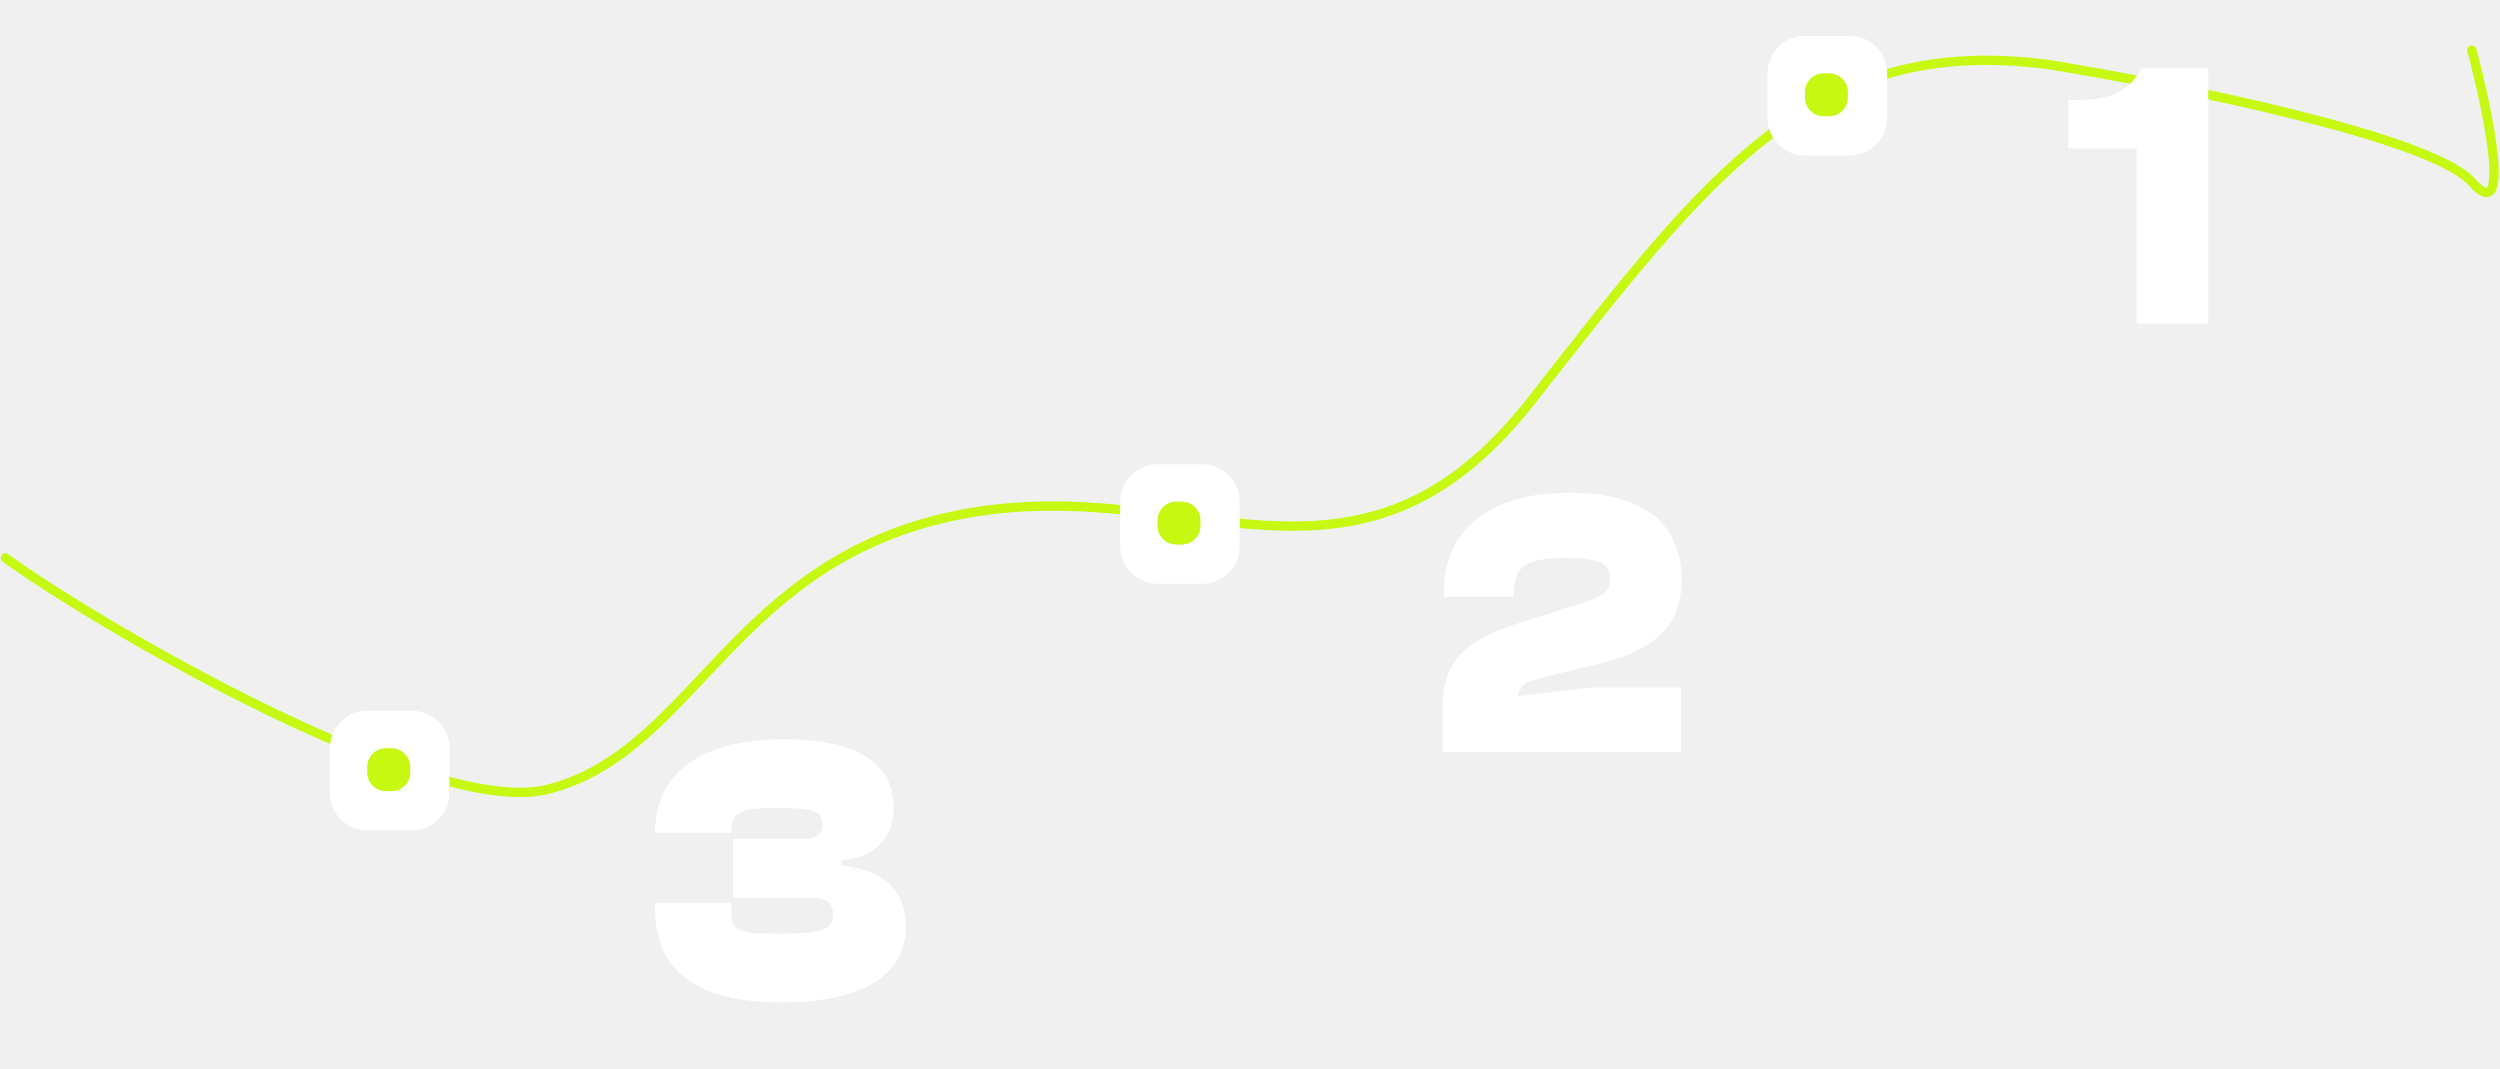
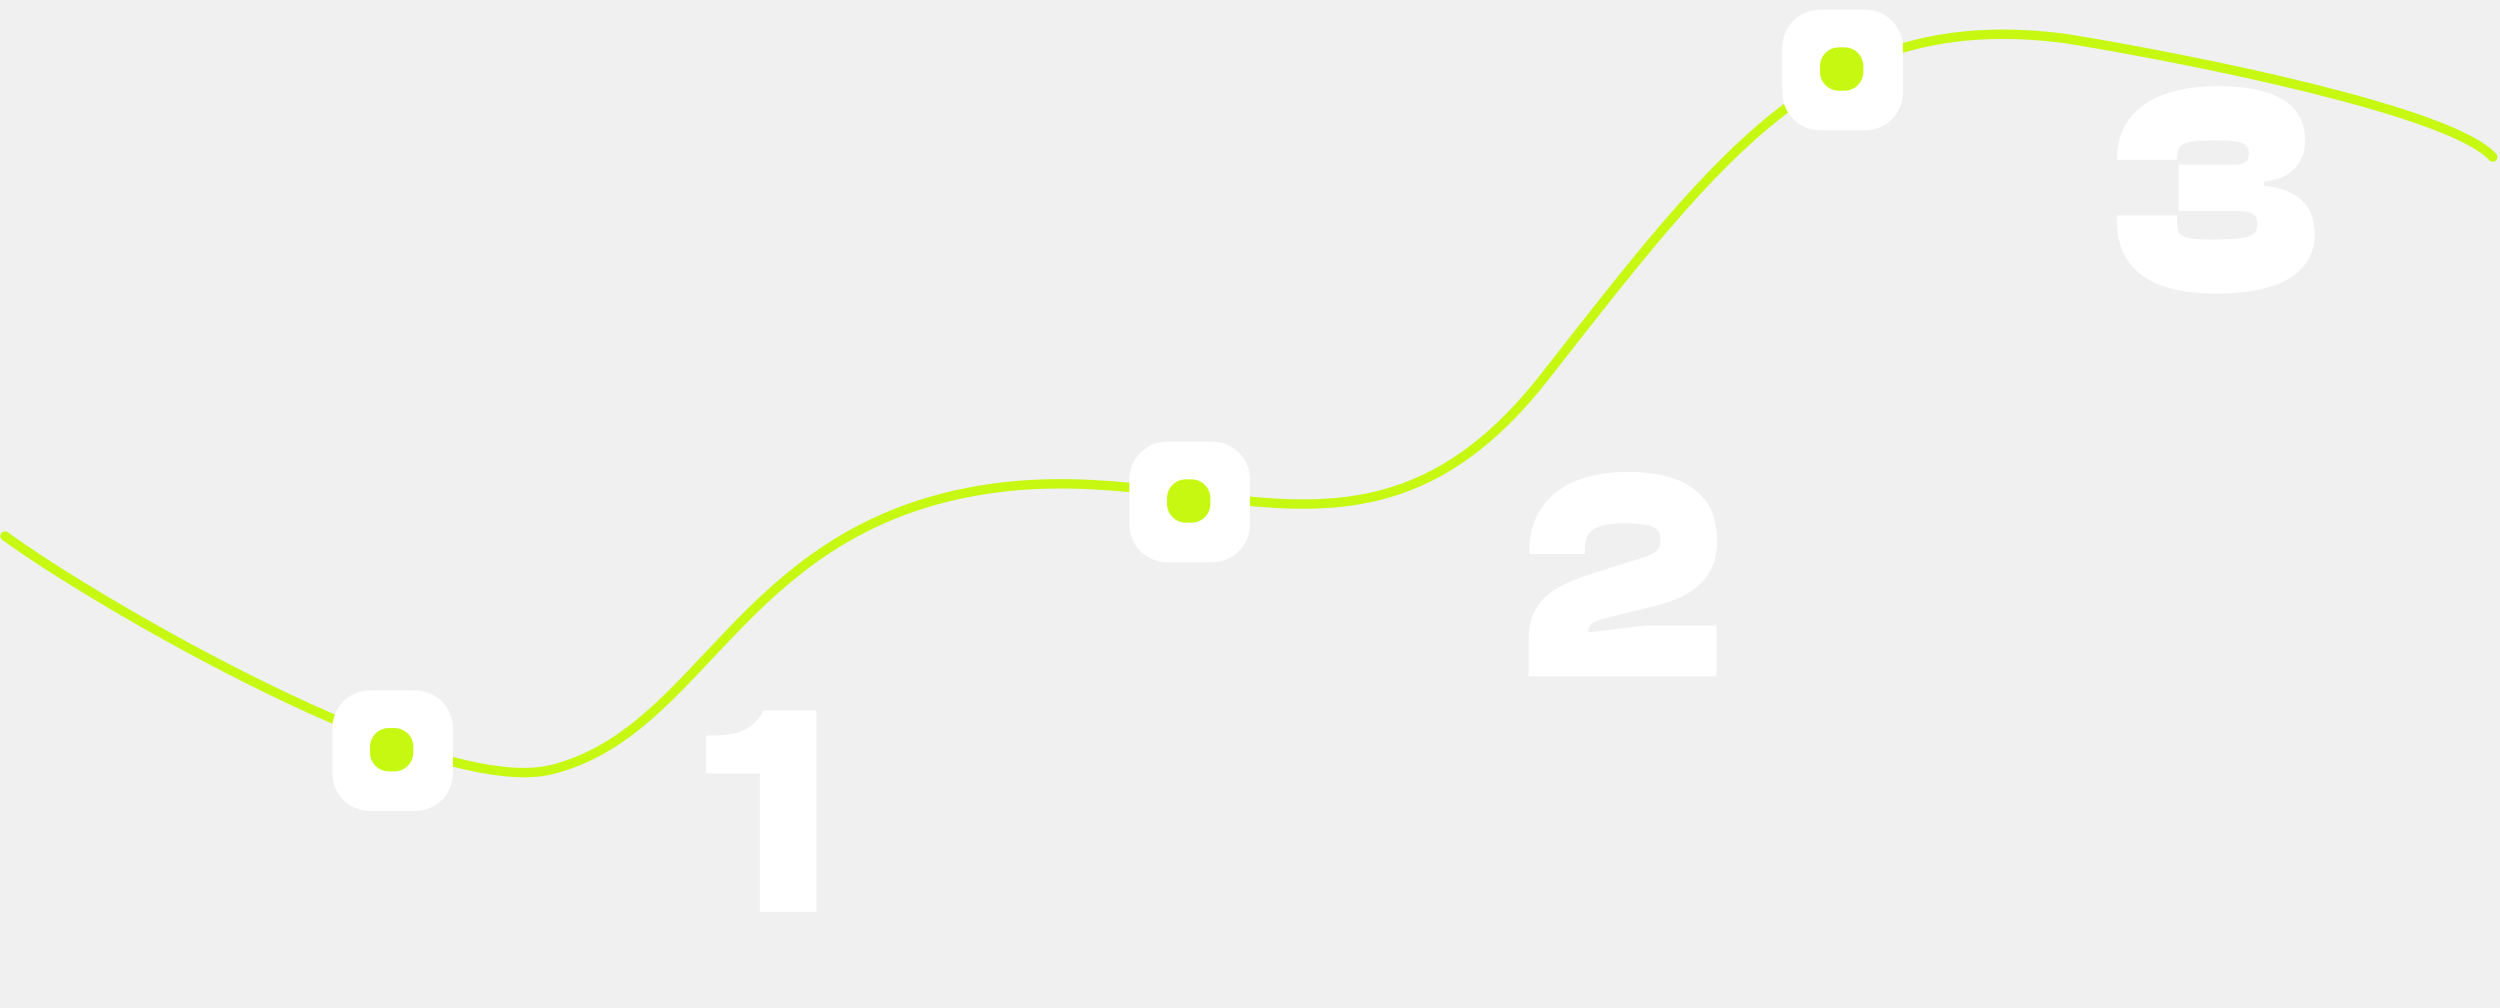
- <svg xmlns="http://www.w3.org/2000/svg" width="1715" height="733" viewBox="0 0 1715 733" fill="none">
-   <path d="M3.678 382.687C65.19 427.54 294.785 561.958 375.776 541.454C477.015 515.824 502.004 383.829 658.348 353.073C814.691 322.316 929.386 429.322 1050.49 274.901C1171.59 120.48 1243.13 22.614 1405.88 44.399C1490.98 58.233 1668.08 93.699 1695.68 124.899C1723.28 156.099 1707.18 77.566 1695.68 34.399" stroke="#C6F812" stroke-width="6.408" stroke-linecap="round" stroke-linejoin="round" />
-   <path d="M536.178 687.585C477.096 687.585 449.385 665.364 449.385 623.797V619.614H501.67V624.32C501.67 637.391 502.716 640.528 533.826 640.528C563.628 640.528 571.471 637.914 571.471 627.195C571.471 618.568 566.504 615.693 555.001 615.693H502.977V575.433H551.341C561.014 575.433 564.151 572.034 564.151 565.499C564.151 557.133 559.445 554.257 533.303 554.257C506.376 554.257 501.67 557.394 501.67 570.466V571.25H449.385V570.989C449.385 532.036 478.403 507.201 538.008 507.201C586.634 507.201 613.038 522.625 613.038 554.257C613.038 574.649 600.751 587.72 577.484 590.334V593.733C603.627 596.608 621.404 608.896 621.404 635.561C621.404 670.069 590.032 687.585 536.178 687.585Z" fill="white" />
-   <rect x="226.301" y="487.631" width="82.016" height="82.016" rx="25.63" fill="white" />
-   <rect x="251.932" y="513.261" width="29.475" height="29.475" rx="12.815" fill="#C6F812" />
-   <path d="M1153.07 515.812H989.682V484.964C989.682 455.161 1003.54 439.737 1041.18 427.712L1088.76 412.549C1100 408.889 1104.45 405.49 1104.45 397.386C1104.45 388.498 1101.05 382.746 1074.38 382.746C1045.1 382.746 1038.57 390.066 1038.57 406.013V409.412H990.466V405.49C990.466 370.198 1014.52 338.042 1076.21 338.042C1131.64 338.042 1153.6 362.355 1153.6 398.17C1153.6 431.11 1131.64 446.534 1100.27 454.377L1061.05 464.05C1049.55 466.926 1041.44 468.756 1041.44 477.644L1090.59 471.631H1153.07V515.812Z" fill="white" />
-   <rect x="768.426" y="318.472" width="82.016" height="82.016" rx="25.63" fill="white" />
-   <rect x="794.055" y="344.103" width="29.475" height="29.475" rx="12.815" fill="#C6F812" />
-   <path d="M1514.86 222H1465.71V101.744H1418.92V68.543H1425.45C1444.54 68.543 1459.44 64.621 1469.11 46.844H1514.86V222Z" fill="white" />
-   <rect x="1212.54" y="24.659" width="82.016" height="82.016" rx="25.63" fill="white" />
-   <rect x="1238.18" y="50.289" width="29.475" height="29.475" rx="12.815" fill="#C6F812" />
+ <svg xmlns="http://www.w3.org/2000/svg" width="499" height="201" viewBox="0 0 499 201" fill="none">
+   <path d="M1 106.999C19.051 120.161 86.428 159.607 110.196 153.59C139.905 146.069 147.239 107.334 193.119 98.308C239 89.282 272.658 120.684 308.197 75.368C343.735 30.052 364.728 1.332 412.489 7.725C437.463 11.784 489.434 22.192 497.534 31.349" stroke="#C6F812" stroke-width="1.88" stroke-linecap="round" stroke-linejoin="round" />
+   <path d="M162.952 182H151.672V154.4H140.932V146.78H142.432C146.812 146.78 150.232 145.88 152.452 141.8H162.952V182Z" fill="white" />
+   <rect x="66.332" y="137.795" width="24.069" height="24.069" rx="7.521" fill="white" />
+   <rect x="73.852" y="145.317" width="8.65" height="8.65" rx="3.761" fill="#C6F812" />
+   <path d="M342.612 135H305.112V127.92C305.112 121.08 308.292 117.54 316.932 114.78L327.852 111.3C330.432 110.46 331.452 109.68 331.452 107.82C331.452 105.78 330.672 104.46 324.552 104.46C317.832 104.46 316.332 106.14 316.332 109.8V110.58H305.292V109.68C305.292 101.58 310.812 94.2 324.972 94.2C337.692 94.2 342.732 99.78 342.732 108C342.732 115.56 337.692 119.1 330.492 120.9L321.492 123.12C318.852 123.78 316.992 124.2 316.992 126.24L328.272 124.86H342.612V135Z" fill="white" />
+   <rect x="225.422" y="88.154" width="24.069" height="24.069" rx="7.521" fill="white" />
+   <rect x="232.943" y="95.676" width="8.65" height="8.65" rx="3.761" fill="#C6F812" />
+   <path d="M442.452 58.6C428.892 58.6 422.532 53.5 422.532 43.96V43H434.532V44.08C434.532 47.08 434.772 47.8 441.912 47.8C448.752 47.8 450.552 47.2 450.552 44.74C450.552 42.76 449.412 42.1 446.772 42.1H434.832V32.86H445.932C448.152 32.86 448.872 32.08 448.872 30.58C448.872 28.66 447.792 28 441.792 28C435.612 28 434.532 28.72 434.532 31.72V31.9H422.532V31.84C422.532 22.9 429.192 17.2 442.872 17.2C454.032 17.2 460.092 20.74 460.092 28C460.092 32.68 457.272 35.68 451.932 36.28V37.06C457.932 37.72 462.012 40.54 462.012 46.66C462.012 54.58 454.812 58.6 442.452 58.6Z" fill="white" />
+   <rect x="355.754" y="1.932" width="24.069" height="24.069" rx="7.521" fill="white" />
+   <rect x="363.275" y="9.453" width="8.65" height="8.65" rx="3.761" fill="#C6F812" />
</svg>
